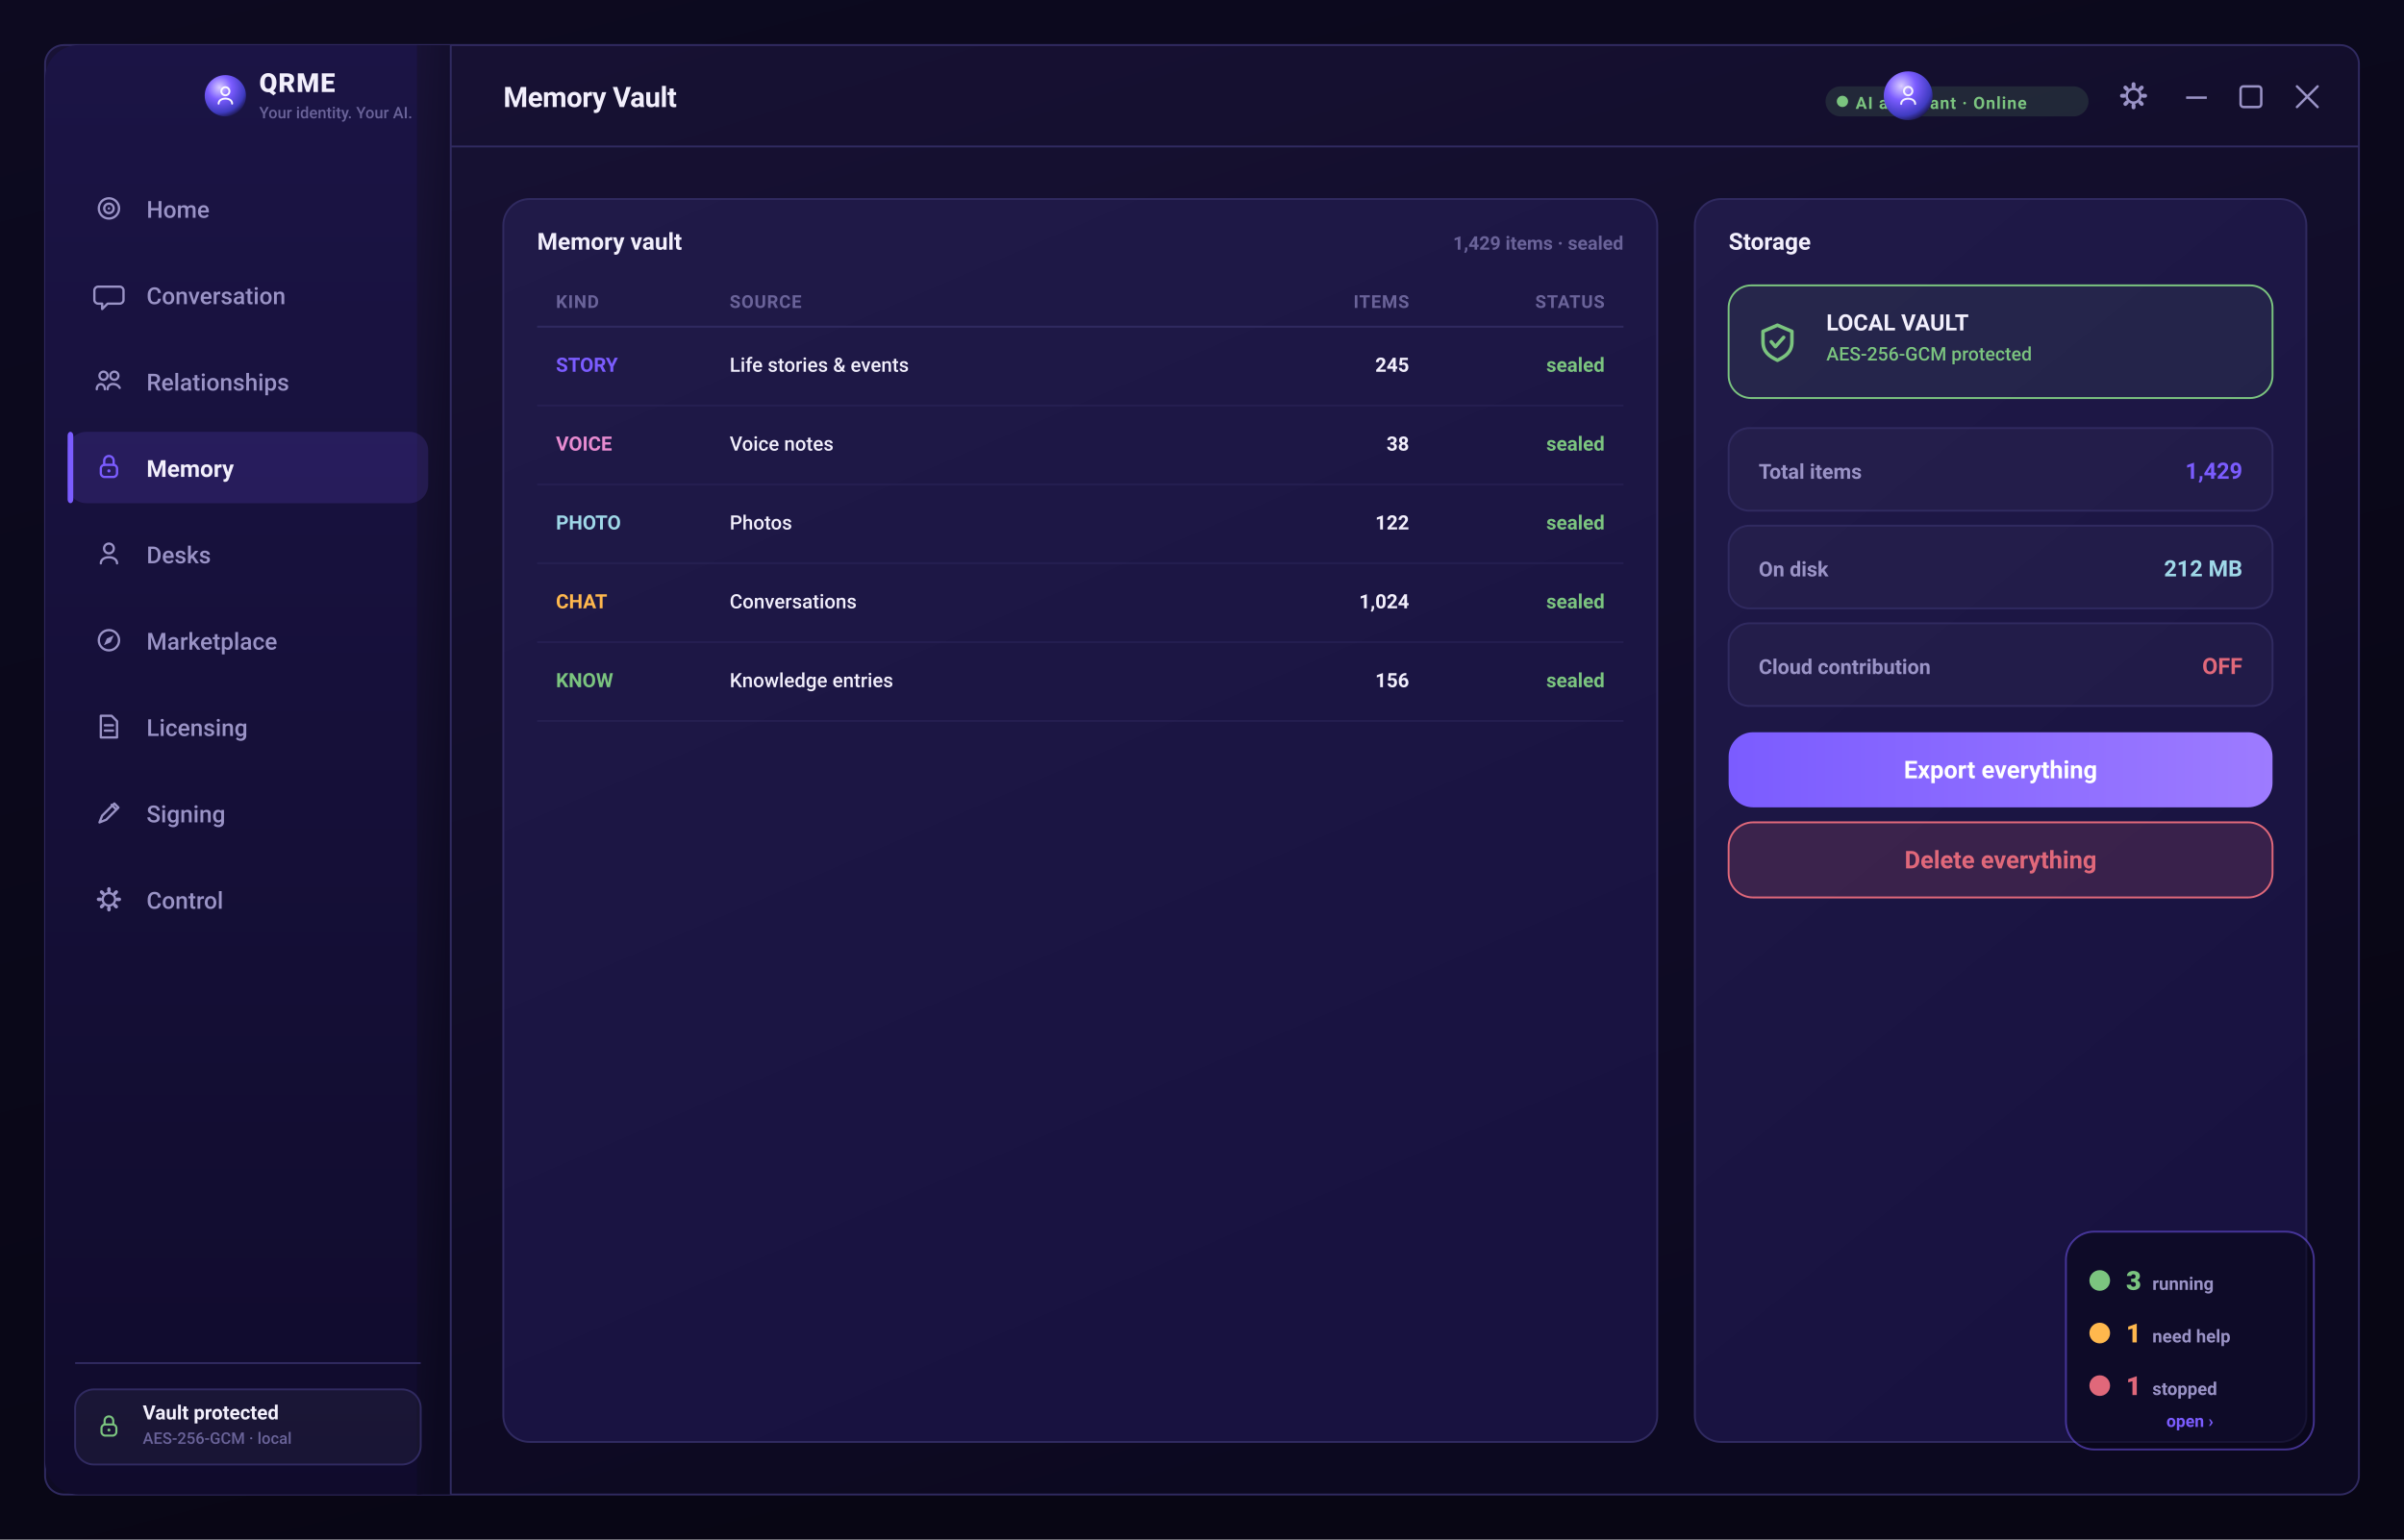
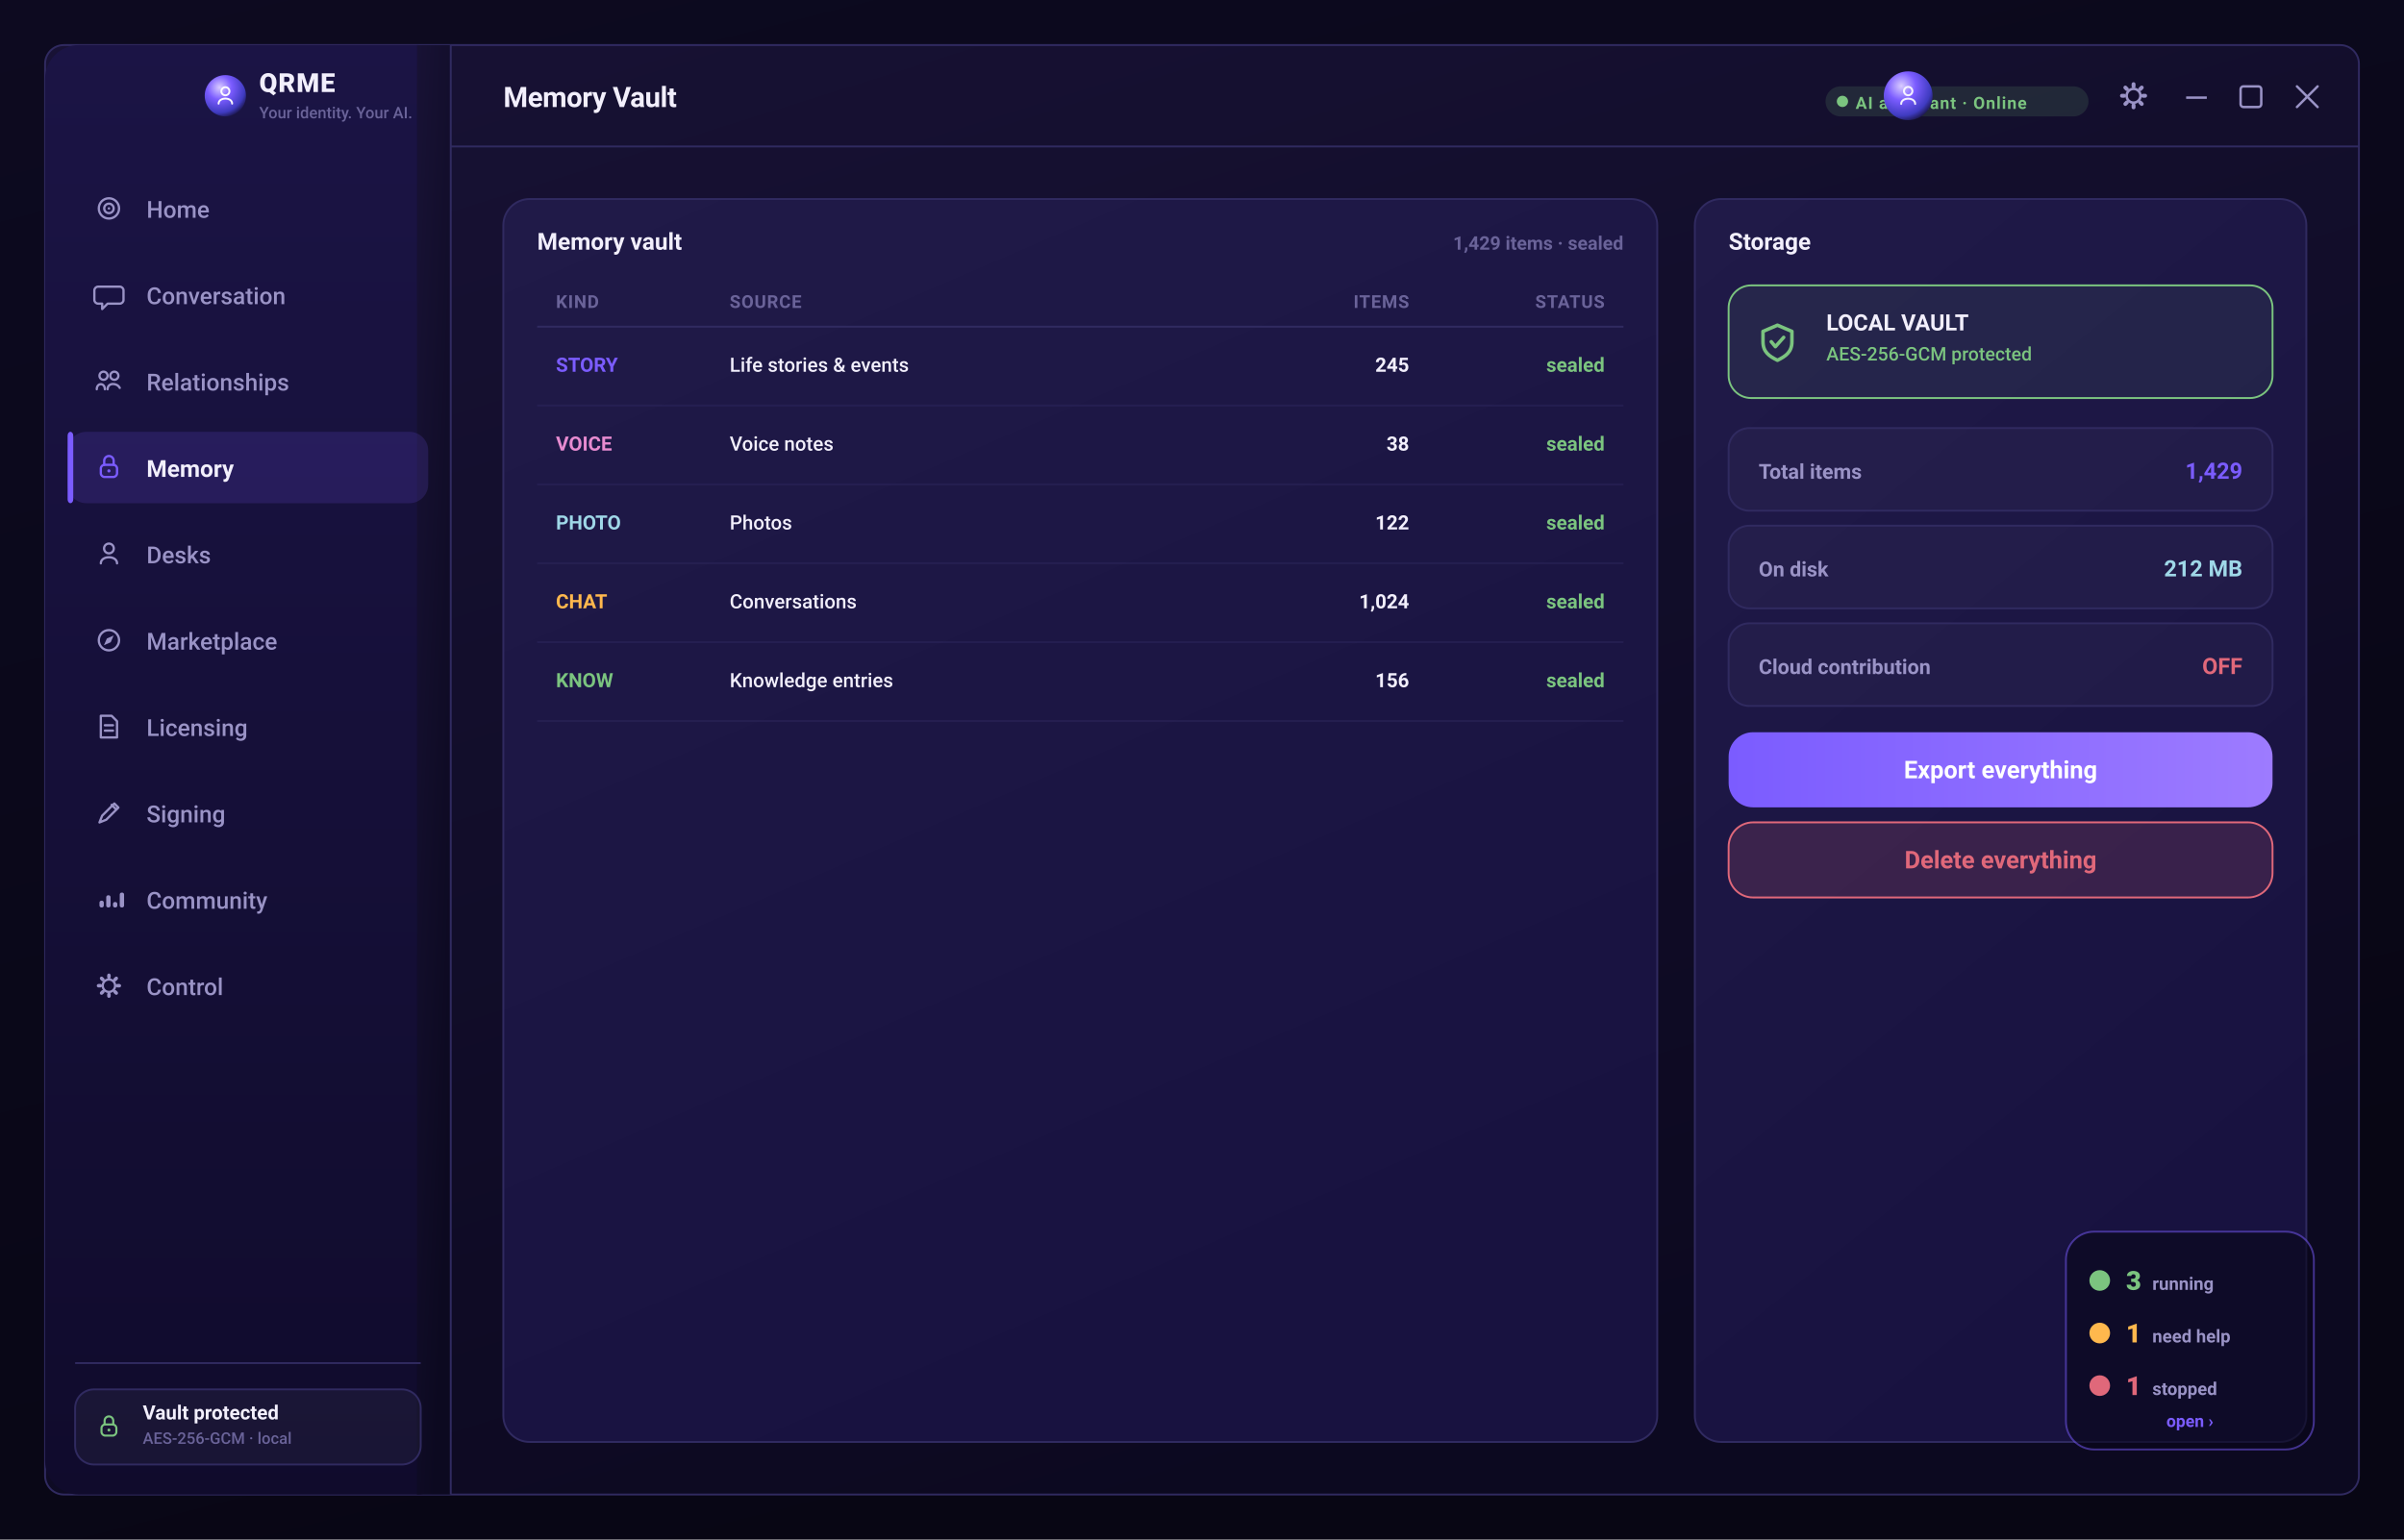
<svg xmlns="http://www.w3.org/2000/svg" width="1280" height="820" viewBox="0 0 1280 820" role="img" aria-label="QRME — Memory Vault">
  <defs>
    <linearGradient id="gPage" x1="0" y1="0" x2="0.4" y2="1">
      <stop offset="0" stop-color="#0d0a20" />
      <stop offset="1" stop-color="#080614" />
    </linearGradient>
    <linearGradient id="gScr" x1="0" y1="0" x2="0.5" y2="1">
      <stop offset="0" stop-color="#181235" />
      <stop offset="1" stop-color="#0c0920" />
    </linearGradient>
    <linearGradient id="gSide" x1="0" y1="0" x2="0" y2="1">
      <stop offset="0" stop-color="#1b1445" />
      <stop offset="1" stop-color="#100b2c" />
    </linearGradient>
    <linearGradient id="gCard" x1="0" y1="0" x2="0.4" y2="1">
      <stop offset="0" stop-color="#201a48" />
      <stop offset="1" stop-color="#181240" />
    </linearGradient>
    <linearGradient id="gBrand" x1="0" y1="0" x2="1" y2="0">
      <stop offset="0" stop-color="#7b5cff" />
      <stop offset="1" stop-color="#9d7bff" />
    </linearGradient>
    <linearGradient id="gAmber" x1="0" y1="0" x2="1" y2="0">
      <stop offset="0" stop-color="#ffb84d" />
      <stop offset="1" stop-color="#ffd27a" />
    </linearGradient>
    <radialGradient id="orb" cx="36%" cy="30%" r="78%">
      <stop offset="0" stop-color="#d9ccff" />
      <stop offset="38%" stop-color="#7b5cff" />
      <stop offset="78%" stop-color="#3f3bc0" />
      <stop offset="100%" stop-color="#140f34" />
    </radialGradient>
  </defs>
  <rect x="0.0" y="0.0" width="1280.0" height="820.0" rx="0" fill="url(#gPage)" />
  <rect x="24" y="24" width="1232" height="772" rx="10" fill="url(#gScr)" stroke="#302a60" stroke-width="1" />
  <rect x="24.0" y="24.0" width="216.0" height="772.0" rx="18" fill="url(#gSide)" />
  <rect x="222.0" y="24.0" width="18.0" height="772.0" rx="0" fill="url(#gScr)" />
  <line x1="240" y1="24" x2="240" y2="796" stroke="#302a60" stroke-width="1" />
  <line x1="240" y1="78" x2="1256" y2="78" stroke="#302a60" stroke-width="1" />
  <line x1="1164" y1="52" x2="1175" y2="52" stroke="#9a93c6" stroke-width="1.3" />
  <rect x="1193.0" y="46.0" width="11.0" height="11.0" rx="1.5" fill="none" stroke="#9a93c6" stroke-width="1.3" />
  <path d="M1223 46 l11 11 M1234 46 l-11 11" stroke="#9a93c6" stroke-width="1.3" stroke-linecap="round" />
  <circle cx="120" cy="51" r="11" fill="url(#orb)" />
  <circle cx="120" cy="48.6" r="2.16" fill="none" stroke="rgba(255,255,255,0.95)" stroke-width="1.02" stroke-linecap="round" stroke-linejoin="round" />
  <path d="M116.4 55.2 c0 -3.6 7.2 -3.6 7.2 0" fill="none" stroke="rgba(255,255,255,0.95)" stroke-width="1.02" stroke-linecap="round" stroke-linejoin="round" />
  <text x="138.0" y="49.0" font-family="-apple-system,BlinkMacSystemFont,'SF Pro Display','SF Pro Text','Segoe UI',Roboto,system-ui,sans-serif" font-size="14" font-weight="800" fill="#f2effc" text-anchor="start" letter-spacing="0.5">QRME</text>
  <text x="138.0" y="63.0" font-family="-apple-system,BlinkMacSystemFont,'SF Pro Display','SF Pro Text','Segoe UI',Roboto,system-ui,sans-serif" font-size="8.5" font-weight="500" fill="#6a6399" text-anchor="start">Your identity. Your AI.</text>
  <text x="268.0" y="57.0" font-family="-apple-system,BlinkMacSystemFont,'SF Pro Display','SF Pro Text','Segoe UI',Roboto,system-ui,sans-serif" font-size="15" font-weight="700" fill="#f2effc" text-anchor="start" letter-spacing="-0.2">Memory Vault</text>
  <rect x="1134.96" y="43.8" width="2.08" height="3.2" rx="1" transform="rotate(0 1136 51)" fill="#9a93c6" />
  <rect x="1134.96" y="43.8" width="2.08" height="3.2" rx="1" transform="rotate(45 1136 51)" fill="#9a93c6" />
  <rect x="1134.96" y="43.8" width="2.08" height="3.2" rx="1" transform="rotate(90 1136 51)" fill="#9a93c6" />
  <rect x="1134.96" y="43.8" width="2.08" height="3.2" rx="1" transform="rotate(135 1136 51)" fill="#9a93c6" />
  <rect x="1134.96" y="43.8" width="2.08" height="3.2" rx="1" transform="rotate(180 1136 51)" fill="#9a93c6" />
  <rect x="1134.96" y="43.8" width="2.08" height="3.2" rx="1" transform="rotate(225 1136 51)" fill="#9a93c6" />
  <rect x="1134.96" y="43.8" width="2.08" height="3.2" rx="1" transform="rotate(270 1136 51)" fill="#9a93c6" />
  <rect x="1134.96" y="43.8" width="2.08" height="3.2" rx="1" transform="rotate(315 1136 51)" fill="#9a93c6" />
  <circle cx="1136" cy="51" r="3.68" fill="none" stroke="#9a93c6" stroke-width="1.36" stroke-linecap="round" stroke-linejoin="round" />
  <rect x="972.0" y="46.0" width="140.0" height="16.0" rx="8" fill="rgba(123,196,127,0.14)" />
  <circle cx="981.0" cy="54" r="3" fill="#7bc47f" />
  <text x="988.0" y="58.0" font-family="-apple-system,BlinkMacSystemFont,'SF Pro Display','SF Pro Text','Segoe UI',Roboto,system-ui,sans-serif" font-size="9" font-weight="700" fill="#7bc47f" text-anchor="start" letter-spacing="0.5">AI assistant · Online</text>
  <circle cx="1016" cy="51" r="13" fill="url(#orb)" />
  <circle cx="1016" cy="48.52" r="2.232" fill="none" stroke="rgba(255,255,255,0.9)" stroke-width="1.05" stroke-linecap="round" stroke-linejoin="round" />
  <path d="M1012.28 55.34 c0 -3.72 7.44 -3.72 7.44 0" fill="none" stroke="rgba(255,255,255,0.9)" stroke-width="1.05" stroke-linecap="round" stroke-linejoin="round" />
  <circle cx="58" cy="111" r="5.4" fill="none" stroke="#9a93c6" stroke-width="1.22" stroke-linecap="round" stroke-linejoin="round" />
  <circle cx="58" cy="111" r="2.52" fill="none" stroke="#9a93c6" stroke-width="1.22" stroke-linecap="round" stroke-linejoin="round" />
  <circle cx="58" cy="111" r="0.648" fill="#9a93c6" />
  <text x="78.0" y="116.0" font-family="-apple-system,BlinkMacSystemFont,'SF Pro Display','SF Pro Text','Segoe UI',Roboto,system-ui,sans-serif" font-size="12.5" font-weight="500" fill="#9a93c6" text-anchor="start">Home</text>
  <path d="M52.24 152.68 h11.52 a2 2 0 0 1 2 2 v5.04 a2 2 0 0 1 -2 2 h-6.48 l-2.88 2.88 v-2.88 h-2.16 a2 2 0 0 1 -2 -2 v-5.04 a2 2 0 0 1 2 -2 Z" fill="none" stroke="#9a93c6" stroke-width="1.22" stroke-linecap="round" stroke-linejoin="round" />
  <text x="78.0" y="162.0" font-family="-apple-system,BlinkMacSystemFont,'SF Pro Display','SF Pro Text','Segoe UI',Roboto,system-ui,sans-serif" font-size="12.5" font-weight="500" fill="#9a93c6" text-anchor="start">Conversation</text>
  <circle cx="55.12" cy="200.12" r="2.16" fill="none" stroke="#9a93c6" stroke-width="1.22" stroke-linecap="round" stroke-linejoin="round" />
  <circle cx="60.88" cy="200.12" r="2.16" fill="none" stroke="#9a93c6" stroke-width="1.22" stroke-linecap="round" stroke-linejoin="round" />
  <path d="M51.52 207.32 c0 -3.6 4.32 -3.6 4.32 0 M57.28 207.32 c0 -3.6 5.04 -3.6 6.48 -0.72" fill="none" stroke="#9a93c6" stroke-width="1.22" stroke-linecap="round" stroke-linejoin="round" />
  <text x="78.0" y="208.0" font-family="-apple-system,BlinkMacSystemFont,'SF Pro Display','SF Pro Text','Segoe UI',Roboto,system-ui,sans-serif" font-size="12.5" font-weight="500" fill="#9a93c6" text-anchor="start">Relationships</text>
  <rect x="36.0" y="230.0" width="192.0" height="38.0" rx="10" fill="rgba(123,92,255,0.16)" />
  <rect x="36.0" y="230.0" width="3.0" height="38.0" rx="2" fill="#7b5cff" />
  <rect x="53.68" y="247.56" width="8.64" height="6.48" rx="2" fill="none" stroke="#7b5cff" stroke-width="1.22" stroke-linecap="round" stroke-linejoin="round" />
  <path d="M55.48 247.56 v-2.16 a2.52 2.52 0 0 1 5.04 0 v2.16" fill="none" stroke="#7b5cff" stroke-width="1.22" stroke-linecap="round" stroke-linejoin="round" />
  <circle cx="58" cy="250.8" r="0.864" fill="#7b5cff" />
  <text x="78.0" y="254.0" font-family="-apple-system,BlinkMacSystemFont,'SF Pro Display','SF Pro Text','Segoe UI',Roboto,system-ui,sans-serif" font-size="12.5" font-weight="650" fill="#f2effc" text-anchor="start">Memory</text>
  <circle cx="58" cy="292.12" r="2.592" fill="none" stroke="#9a93c6" stroke-width="1.22" stroke-linecap="round" stroke-linejoin="round" />
  <path d="M53.68 300.04 c0 -4.32 8.64 -4.32 8.64 0" fill="none" stroke="#9a93c6" stroke-width="1.22" stroke-linecap="round" stroke-linejoin="round" />
  <text x="78.0" y="300.0" font-family="-apple-system,BlinkMacSystemFont,'SF Pro Display','SF Pro Text','Segoe UI',Roboto,system-ui,sans-serif" font-size="12.5" font-weight="500" fill="#9a93c6" text-anchor="start">Desks</text>
  <circle cx="58" cy="341" r="5.4" fill="none" stroke="#9a93c6" stroke-width="1.22" stroke-linecap="round" stroke-linejoin="round" />
  <path d="M60.52 338.48 l-1.584 3.6 -3.6 1.584 1.584 -3.6 Z" fill="#9a93c6" />
  <text x="78.0" y="346.0" font-family="-apple-system,BlinkMacSystemFont,'SF Pro Display','SF Pro Text','Segoe UI',Roboto,system-ui,sans-serif" font-size="12.5" font-weight="500" fill="#9a93c6" text-anchor="start">Marketplace</text>
  <path d="M53.68 381.24 h5.76 l2.88 2.88 v8.64 h-8.64 Z" fill="none" stroke="#9a93c6" stroke-width="1.22" stroke-linecap="round" stroke-linejoin="round" />
  <path d="M55.84 386.28 h4.32 M55.84 389.16 h4.32" fill="none" stroke="#9a93c6" stroke-width="1.22" stroke-linecap="round" stroke-linejoin="round" />
  <text x="78.0" y="392.0" font-family="-apple-system,BlinkMacSystemFont,'SF Pro Display','SF Pro Text','Segoe UI',Roboto,system-ui,sans-serif" font-size="12.5" font-weight="500" fill="#9a93c6" text-anchor="start">Licensing</text>
  <path d="M52.96 438.04 l1.44 -3.6 6.48 -6.48 2.16 2.16 -6.48 6.48 -3.6 1.44 Z" fill="none" stroke="#9a93c6" stroke-width="1.22" stroke-linecap="round" stroke-linejoin="round" />
  <path d="M59.44 428.68 l2.16 2.16" fill="none" stroke="#9a93c6" stroke-width="1.22" stroke-linecap="round" stroke-linejoin="round" />
  <text x="78.0" y="438.0" font-family="-apple-system,BlinkMacSystemFont,'SF Pro Display','SF Pro Text','Segoe UI',Roboto,system-ui,sans-serif" font-size="12.5" font-weight="500" fill="#9a93c6" text-anchor="start">Signing</text>
-   <rect x="57.064" y="472.52" width="1.872" height="2.88" rx="1" transform="rotate(0 58 479)" fill="#9a93c6" />
-   <rect x="57.064" y="472.52" width="1.872" height="2.88" rx="1" transform="rotate(45 58 479)" fill="#9a93c6" />
-   <rect x="57.064" y="472.52" width="1.872" height="2.88" rx="1" transform="rotate(90 58 479)" fill="#9a93c6" />
-   <rect x="57.064" y="472.52" width="1.872" height="2.88" rx="1" transform="rotate(135 58 479)" fill="#9a93c6" />
-   <rect x="57.064" y="472.52" width="1.872" height="2.88" rx="1" transform="rotate(180 58 479)" fill="#9a93c6" />
-   <rect x="57.064" y="472.52" width="1.872" height="2.88" rx="1" transform="rotate(225 58 479)" fill="#9a93c6" />
-   <rect x="57.064" y="472.52" width="1.872" height="2.88" rx="1" transform="rotate(270 58 479)" fill="#9a93c6" />
-   <rect x="57.064" y="472.52" width="1.872" height="2.88" rx="1" transform="rotate(315 58 479)" fill="#9a93c6" />
-   <circle cx="58" cy="479" r="3.312" fill="none" stroke="#9a93c6" stroke-width="1.22" stroke-linecap="round" stroke-linejoin="round" />
-   <text x="78.0" y="484.0" font-family="-apple-system,BlinkMacSystemFont,'SF Pro Display','SF Pro Text','Segoe UI',Roboto,system-ui,sans-serif" font-size="12.5" font-weight="500" fill="#9a93c6" text-anchor="start">Control</text>
+   <rect x="52.96" y="479.72" width="2.304" height="3.6" rx="1" fill="#9a93c6" />
+   <rect x="56.56" y="476.84" width="2.304" height="6.48" rx="1" fill="#9a93c6" />
+   <rect x="60.16" y="480.44" width="2.304" height="2.88" rx="1" fill="#9a93c6" />
+   <rect x="63.76" y="475.4" width="2.304" height="7.92" rx="1" fill="#9a93c6" />
+   <text x="78.0" y="484.0" font-family="-apple-system,BlinkMacSystemFont,'SF Pro Display','SF Pro Text','Segoe UI',Roboto,system-ui,sans-serif" font-size="12.5" font-weight="500" fill="#9a93c6" text-anchor="start">Community</text>
+   <rect x="57.064" y="518.52" width="1.872" height="2.88" rx="1" transform="rotate(0 58 525)" fill="#9a93c6" />
+   <rect x="57.064" y="518.52" width="1.872" height="2.88" rx="1" transform="rotate(45 58 525)" fill="#9a93c6" />
+   <rect x="57.064" y="518.52" width="1.872" height="2.88" rx="1" transform="rotate(90 58 525)" fill="#9a93c6" />
+   <rect x="57.064" y="518.52" width="1.872" height="2.88" rx="1" transform="rotate(135 58 525)" fill="#9a93c6" />
+   <rect x="57.064" y="518.52" width="1.872" height="2.88" rx="1" transform="rotate(180 58 525)" fill="#9a93c6" />
+   <rect x="57.064" y="518.52" width="1.872" height="2.88" rx="1" transform="rotate(225 58 525)" fill="#9a93c6" />
+   <rect x="57.064" y="518.52" width="1.872" height="2.88" rx="1" transform="rotate(270 58 525)" fill="#9a93c6" />
+   <rect x="57.064" y="518.52" width="1.872" height="2.88" rx="1" transform="rotate(315 58 525)" fill="#9a93c6" />
+   <circle cx="58" cy="525" r="3.312" fill="none" stroke="#9a93c6" stroke-width="1.22" stroke-linecap="round" stroke-linejoin="round" />
+   <text x="78.0" y="530.0" font-family="-apple-system,BlinkMacSystemFont,'SF Pro Display','SF Pro Text','Segoe UI',Roboto,system-ui,sans-serif" font-size="12.5" font-weight="500" fill="#9a93c6" text-anchor="start">Control</text>
  <line x1="40" y1="726" x2="224" y2="726" stroke="#302a60" stroke-width="1" />
  <rect x="40.0" y="740.0" width="184.0" height="40.0" rx="10" fill="rgba(255,255,255,0.04)" stroke="#302a60" stroke-width="1" />
  <rect x="54.04" y="758.68" width="7.92" height="5.94" rx="2" fill="none" stroke="#7bc47f" stroke-width="1.12" stroke-linecap="round" stroke-linejoin="round" />
  <path d="M55.69 758.68 v-1.98 a2.31 2.31 0 0 1 4.62 0 v1.98" fill="none" stroke="#7bc47f" stroke-width="1.12" stroke-linecap="round" stroke-linejoin="round" />
  <circle cx="58" cy="761.65" r="0.792" fill="#7bc47f" />
  <text x="76.0" y="756.0" font-family="-apple-system,BlinkMacSystemFont,'SF Pro Display','SF Pro Text','Segoe UI',Roboto,system-ui,sans-serif" font-size="10.5" font-weight="650" fill="#f2effc" text-anchor="start">Vault protected</text>
  <text x="76.0" y="769.0" font-family="-apple-system,BlinkMacSystemFont,'SF Pro Display','SF Pro Text','Segoe UI',Roboto,system-ui,sans-serif" font-size="8.5" font-weight="500" fill="#6a6399" text-anchor="start">AES-256-GCM · local</text>
  <rect x="268.0" y="106.0" width="614.4" height="662.0" rx="14" fill="url(#gCard)" stroke="#302a60" stroke-width="1" />
  <text x="286.0" y="133.0" font-family="-apple-system,BlinkMacSystemFont,'SF Pro Display','SF Pro Text','Segoe UI',Roboto,system-ui,sans-serif" font-size="12.5" font-weight="700" fill="#f2effc" text-anchor="start">Memory vault</text>
  <text x="864.4" y="133.0" font-family="-apple-system,BlinkMacSystemFont,'SF Pro Display','SF Pro Text','Segoe UI',Roboto,system-ui,sans-serif" font-size="10" font-weight="600" fill="#6a6399" text-anchor="end">1,429 items · sealed</text>
  <text x="296.0" y="164.0" font-family="-apple-system,BlinkMacSystemFont,'SF Pro Display','SF Pro Text','Segoe UI',Roboto,system-ui,sans-serif" font-size="9.5" font-weight="700" fill="#6a6399" text-anchor="start" letter-spacing="0.4">KIND</text>
  <text x="388.5" y="164.0" font-family="-apple-system,BlinkMacSystemFont,'SF Pro Display','SF Pro Text','Segoe UI',Roboto,system-ui,sans-serif" font-size="9.5" font-weight="700" fill="#6a6399" text-anchor="start" letter-spacing="0.4">SOURCE</text>
  <text x="750.3" y="164.0" font-family="-apple-system,BlinkMacSystemFont,'SF Pro Display','SF Pro Text','Segoe UI',Roboto,system-ui,sans-serif" font-size="9.5" font-weight="700" fill="#6a6399" text-anchor="end" letter-spacing="0.4">ITEMS</text>
  <text x="854.4" y="164.0" font-family="-apple-system,BlinkMacSystemFont,'SF Pro Display','SF Pro Text','Segoe UI',Roboto,system-ui,sans-serif" font-size="9.5" font-weight="700" fill="#6a6399" text-anchor="end" letter-spacing="0.4">STATUS</text>
  <line x1="286" y1="174" x2="864.4" y2="174" stroke="#302a60" stroke-width="1" />
  <text x="296.0" y="198.0" font-family="-apple-system,BlinkMacSystemFont,'SF Pro Display','SF Pro Text','Segoe UI',Roboto,system-ui,sans-serif" font-size="10.5" font-weight="700" fill="#7b5cff" text-anchor="start">STORY</text>
  <text x="388.5" y="198.0" font-family="-apple-system,BlinkMacSystemFont,'SF Pro Display','SF Pro Text','Segoe UI',Roboto,system-ui,sans-serif" font-size="10.5" font-weight="500" fill="#f2effc" text-anchor="start">Life stories &amp; events</text>
  <text x="750.3" y="198.0" font-family="-apple-system,BlinkMacSystemFont,'SF Pro Display','SF Pro Text','Segoe UI',Roboto,system-ui,sans-serif" font-size="10.5" font-weight="700" fill="#f2effc" text-anchor="end">245</text>
  <text x="854.4" y="198.0" font-family="-apple-system,BlinkMacSystemFont,'SF Pro Display','SF Pro Text','Segoe UI',Roboto,system-ui,sans-serif" font-size="10.5" font-weight="600" fill="#7bc47f" text-anchor="end">sealed</text>
  <line x1="286" y1="216" x2="864.4" y2="216" stroke="rgba(48,42,96,0.45)" stroke-width="1" />
  <text x="296.0" y="240.0" font-family="-apple-system,BlinkMacSystemFont,'SF Pro Display','SF Pro Text','Segoe UI',Roboto,system-ui,sans-serif" font-size="10.5" font-weight="700" fill="#e78bd0" text-anchor="start">VOICE</text>
  <text x="388.5" y="240.0" font-family="-apple-system,BlinkMacSystemFont,'SF Pro Display','SF Pro Text','Segoe UI',Roboto,system-ui,sans-serif" font-size="10.5" font-weight="500" fill="#f2effc" text-anchor="start">Voice notes</text>
  <text x="750.3" y="240.0" font-family="-apple-system,BlinkMacSystemFont,'SF Pro Display','SF Pro Text','Segoe UI',Roboto,system-ui,sans-serif" font-size="10.5" font-weight="700" fill="#f2effc" text-anchor="end">38</text>
  <text x="854.4" y="240.0" font-family="-apple-system,BlinkMacSystemFont,'SF Pro Display','SF Pro Text','Segoe UI',Roboto,system-ui,sans-serif" font-size="10.5" font-weight="600" fill="#7bc47f" text-anchor="end">sealed</text>
  <line x1="286" y1="258" x2="864.4" y2="258" stroke="rgba(48,42,96,0.45)" stroke-width="1" />
  <text x="296.0" y="282.0" font-family="-apple-system,BlinkMacSystemFont,'SF Pro Display','SF Pro Text','Segoe UI',Roboto,system-ui,sans-serif" font-size="10.5" font-weight="700" fill="#9fd8e8" text-anchor="start">PHOTO</text>
  <text x="388.5" y="282.0" font-family="-apple-system,BlinkMacSystemFont,'SF Pro Display','SF Pro Text','Segoe UI',Roboto,system-ui,sans-serif" font-size="10.5" font-weight="500" fill="#f2effc" text-anchor="start">Photos</text>
  <text x="750.3" y="282.0" font-family="-apple-system,BlinkMacSystemFont,'SF Pro Display','SF Pro Text','Segoe UI',Roboto,system-ui,sans-serif" font-size="10.5" font-weight="700" fill="#f2effc" text-anchor="end">122</text>
  <text x="854.4" y="282.0" font-family="-apple-system,BlinkMacSystemFont,'SF Pro Display','SF Pro Text','Segoe UI',Roboto,system-ui,sans-serif" font-size="10.5" font-weight="600" fill="#7bc47f" text-anchor="end">sealed</text>
  <line x1="286" y1="300" x2="864.4" y2="300" stroke="rgba(48,42,96,0.45)" stroke-width="1" />
  <text x="296.0" y="324.0" font-family="-apple-system,BlinkMacSystemFont,'SF Pro Display','SF Pro Text','Segoe UI',Roboto,system-ui,sans-serif" font-size="10.5" font-weight="700" fill="#ffb84d" text-anchor="start">CHAT</text>
  <text x="388.5" y="324.0" font-family="-apple-system,BlinkMacSystemFont,'SF Pro Display','SF Pro Text','Segoe UI',Roboto,system-ui,sans-serif" font-size="10.5" font-weight="500" fill="#f2effc" text-anchor="start">Conversations</text>
  <text x="750.3" y="324.0" font-family="-apple-system,BlinkMacSystemFont,'SF Pro Display','SF Pro Text','Segoe UI',Roboto,system-ui,sans-serif" font-size="10.5" font-weight="700" fill="#f2effc" text-anchor="end">1,024</text>
  <text x="854.4" y="324.0" font-family="-apple-system,BlinkMacSystemFont,'SF Pro Display','SF Pro Text','Segoe UI',Roboto,system-ui,sans-serif" font-size="10.5" font-weight="600" fill="#7bc47f" text-anchor="end">sealed</text>
  <line x1="286" y1="342" x2="864.4" y2="342" stroke="rgba(48,42,96,0.45)" stroke-width="1" />
  <text x="296.0" y="366.0" font-family="-apple-system,BlinkMacSystemFont,'SF Pro Display','SF Pro Text','Segoe UI',Roboto,system-ui,sans-serif" font-size="10.5" font-weight="700" fill="#7bc47f" text-anchor="start">KNOW</text>
  <text x="388.5" y="366.0" font-family="-apple-system,BlinkMacSystemFont,'SF Pro Display','SF Pro Text','Segoe UI',Roboto,system-ui,sans-serif" font-size="10.5" font-weight="500" fill="#f2effc" text-anchor="start">Knowledge entries</text>
  <text x="750.3" y="366.0" font-family="-apple-system,BlinkMacSystemFont,'SF Pro Display','SF Pro Text','Segoe UI',Roboto,system-ui,sans-serif" font-size="10.5" font-weight="700" fill="#f2effc" text-anchor="end">156</text>
  <text x="854.4" y="366.0" font-family="-apple-system,BlinkMacSystemFont,'SF Pro Display','SF Pro Text','Segoe UI',Roboto,system-ui,sans-serif" font-size="10.5" font-weight="600" fill="#7bc47f" text-anchor="end">sealed</text>
  <line x1="286" y1="384" x2="864.4" y2="384" stroke="rgba(48,42,96,0.45)" stroke-width="1" />
  <rect x="902.4" y="106.0" width="325.6" height="662.0" rx="14" fill="url(#gCard)" stroke="#302a60" stroke-width="1" />
  <text x="920.4" y="133.0" font-family="-apple-system,BlinkMacSystemFont,'SF Pro Display','SF Pro Text','Segoe UI',Roboto,system-ui,sans-serif" font-size="12.5" font-weight="700" fill="#f2effc" text-anchor="start">Storage</text>
  <rect x="920.4" y="152.0" width="289.6" height="60.0" rx="12" fill="rgba(123,196,127,0.08)" stroke="#7bc47f" stroke-width="1" />
  <path d="M946.4 173.2 l7.7 3.3 v5.5 c0 5.5 -3.3 7.7 -7.7 9.9 c-4.4 -2.2 -7.7 -4.4 -7.7 -9.9 v-5.5 Z" fill="none" stroke="#7bc47f" stroke-width="1.87" stroke-linecap="round" stroke-linejoin="round" />
  <path d="M943.1 182 l2.2 2.64 4.4 -4.95" fill="none" stroke="#7bc47f" stroke-width="1.87" stroke-linecap="round" stroke-linejoin="round" />
  <text x="972.4" y="176.0" font-family="-apple-system,BlinkMacSystemFont,'SF Pro Display','SF Pro Text','Segoe UI',Roboto,system-ui,sans-serif" font-size="12" font-weight="700" fill="#f2effc" text-anchor="start">LOCAL VAULT</text>
  <text x="972.4" y="192.0" font-family="-apple-system,BlinkMacSystemFont,'SF Pro Display','SF Pro Text','Segoe UI',Roboto,system-ui,sans-serif" font-size="10" font-weight="500" fill="#7bc47f" text-anchor="start">AES-256-GCM protected</text>
  <rect x="920.4" y="228.0" width="289.6" height="44.0" rx="11" fill="rgba(255,255,255,0.03)" stroke="#302a60" stroke-width="1" />
  <text x="936.4" y="255.0" font-family="-apple-system,BlinkMacSystemFont,'SF Pro Display','SF Pro Text','Segoe UI',Roboto,system-ui,sans-serif" font-size="11" font-weight="600" fill="#9a93c6" text-anchor="start">Total items</text>
  <text x="1194.0" y="255.0" font-family="-apple-system,BlinkMacSystemFont,'SF Pro Display','SF Pro Text','Segoe UI',Roboto,system-ui,sans-serif" font-size="12" font-weight="700" fill="#7b5cff" text-anchor="end">1,429</text>
  <rect x="920.4" y="280.0" width="289.6" height="44.0" rx="11" fill="rgba(255,255,255,0.03)" stroke="#302a60" stroke-width="1" />
  <text x="936.4" y="307.0" font-family="-apple-system,BlinkMacSystemFont,'SF Pro Display','SF Pro Text','Segoe UI',Roboto,system-ui,sans-serif" font-size="11" font-weight="600" fill="#9a93c6" text-anchor="start">On disk</text>
  <text x="1194.0" y="307.0" font-family="-apple-system,BlinkMacSystemFont,'SF Pro Display','SF Pro Text','Segoe UI',Roboto,system-ui,sans-serif" font-size="12" font-weight="700" fill="#9fd8e8" text-anchor="end">212 MB</text>
  <rect x="920.4" y="332.0" width="289.6" height="44.0" rx="11" fill="rgba(255,255,255,0.03)" stroke="#302a60" stroke-width="1" />
  <text x="936.4" y="359.0" font-family="-apple-system,BlinkMacSystemFont,'SF Pro Display','SF Pro Text','Segoe UI',Roboto,system-ui,sans-serif" font-size="11" font-weight="600" fill="#9a93c6" text-anchor="start">Cloud contribution</text>
  <text x="1194.0" y="359.0" font-family="-apple-system,BlinkMacSystemFont,'SF Pro Display','SF Pro Text','Segoe UI',Roboto,system-ui,sans-serif" font-size="12" font-weight="700" fill="#e0687a" text-anchor="end">OFF</text>
  <rect x="920.4" y="390.0" width="289.6" height="40.0" rx="13" fill="url(#gBrand)" />
  <text x="1065.2" y="414.5" font-family="-apple-system,BlinkMacSystemFont,'SF Pro Display','SF Pro Text','Segoe UI',Roboto,system-ui,sans-serif" font-size="13" font-weight="700" fill="#fff" text-anchor="middle">Export everything</text>
  <rect x="920.4" y="438.0" width="289.6" height="40.0" rx="13" fill="rgba(224,104,122,0.16)" stroke="#e0687a" stroke-width="1" />
  <text x="1065.2" y="462.5" font-family="-apple-system,BlinkMacSystemFont,'SF Pro Display','SF Pro Text','Segoe UI',Roboto,system-ui,sans-serif" font-size="13" font-weight="700" fill="#e0687a" text-anchor="middle">Delete everything</text>
  <rect x="1100.0" y="656.0" width="132.0" height="116.0" rx="15" fill="rgba(9,7,26,0.62)" stroke="rgba(123,92,255,0.5)" stroke-width="1" />
  <circle cx="1118" cy="682" r="5.5" fill="#7bc47f" />
  <text x="1132.0" y="687.0" font-family="-apple-system,BlinkMacSystemFont,'SF Pro Display','SF Pro Text','Segoe UI',Roboto,system-ui,sans-serif" font-size="14" font-weight="800" fill="#7bc47f" text-anchor="start">3</text>
  <text x="1146.0" y="687.0" font-family="-apple-system,BlinkMacSystemFont,'SF Pro Display','SF Pro Text','Segoe UI',Roboto,system-ui,sans-serif" font-size="9.5" font-weight="600" fill="#9a93c6" text-anchor="start">running</text>
  <circle cx="1118" cy="710" r="5.5" fill="#ffb84d" />
  <text x="1132.0" y="715.0" font-family="-apple-system,BlinkMacSystemFont,'SF Pro Display','SF Pro Text','Segoe UI',Roboto,system-ui,sans-serif" font-size="14" font-weight="800" fill="#ffb84d" text-anchor="start">1</text>
  <text x="1146.0" y="715.0" font-family="-apple-system,BlinkMacSystemFont,'SF Pro Display','SF Pro Text','Segoe UI',Roboto,system-ui,sans-serif" font-size="9.5" font-weight="600" fill="#9a93c6" text-anchor="start">need help</text>
  <circle cx="1118" cy="738" r="5.5" fill="#e0687a" />
  <text x="1132.0" y="743.0" font-family="-apple-system,BlinkMacSystemFont,'SF Pro Display','SF Pro Text','Segoe UI',Roboto,system-ui,sans-serif" font-size="14" font-weight="800" fill="#e0687a" text-anchor="start">1</text>
  <text x="1146.0" y="743.0" font-family="-apple-system,BlinkMacSystemFont,'SF Pro Display','SF Pro Text','Segoe UI',Roboto,system-ui,sans-serif" font-size="9.5" font-weight="600" fill="#9a93c6" text-anchor="start">stopped</text>
  <text x="1166.0" y="760.0" font-family="-apple-system,BlinkMacSystemFont,'SF Pro Display','SF Pro Text','Segoe UI',Roboto,system-ui,sans-serif" font-size="9" font-weight="700" fill="#7b5cff" text-anchor="middle">open ›</text>
</svg>
